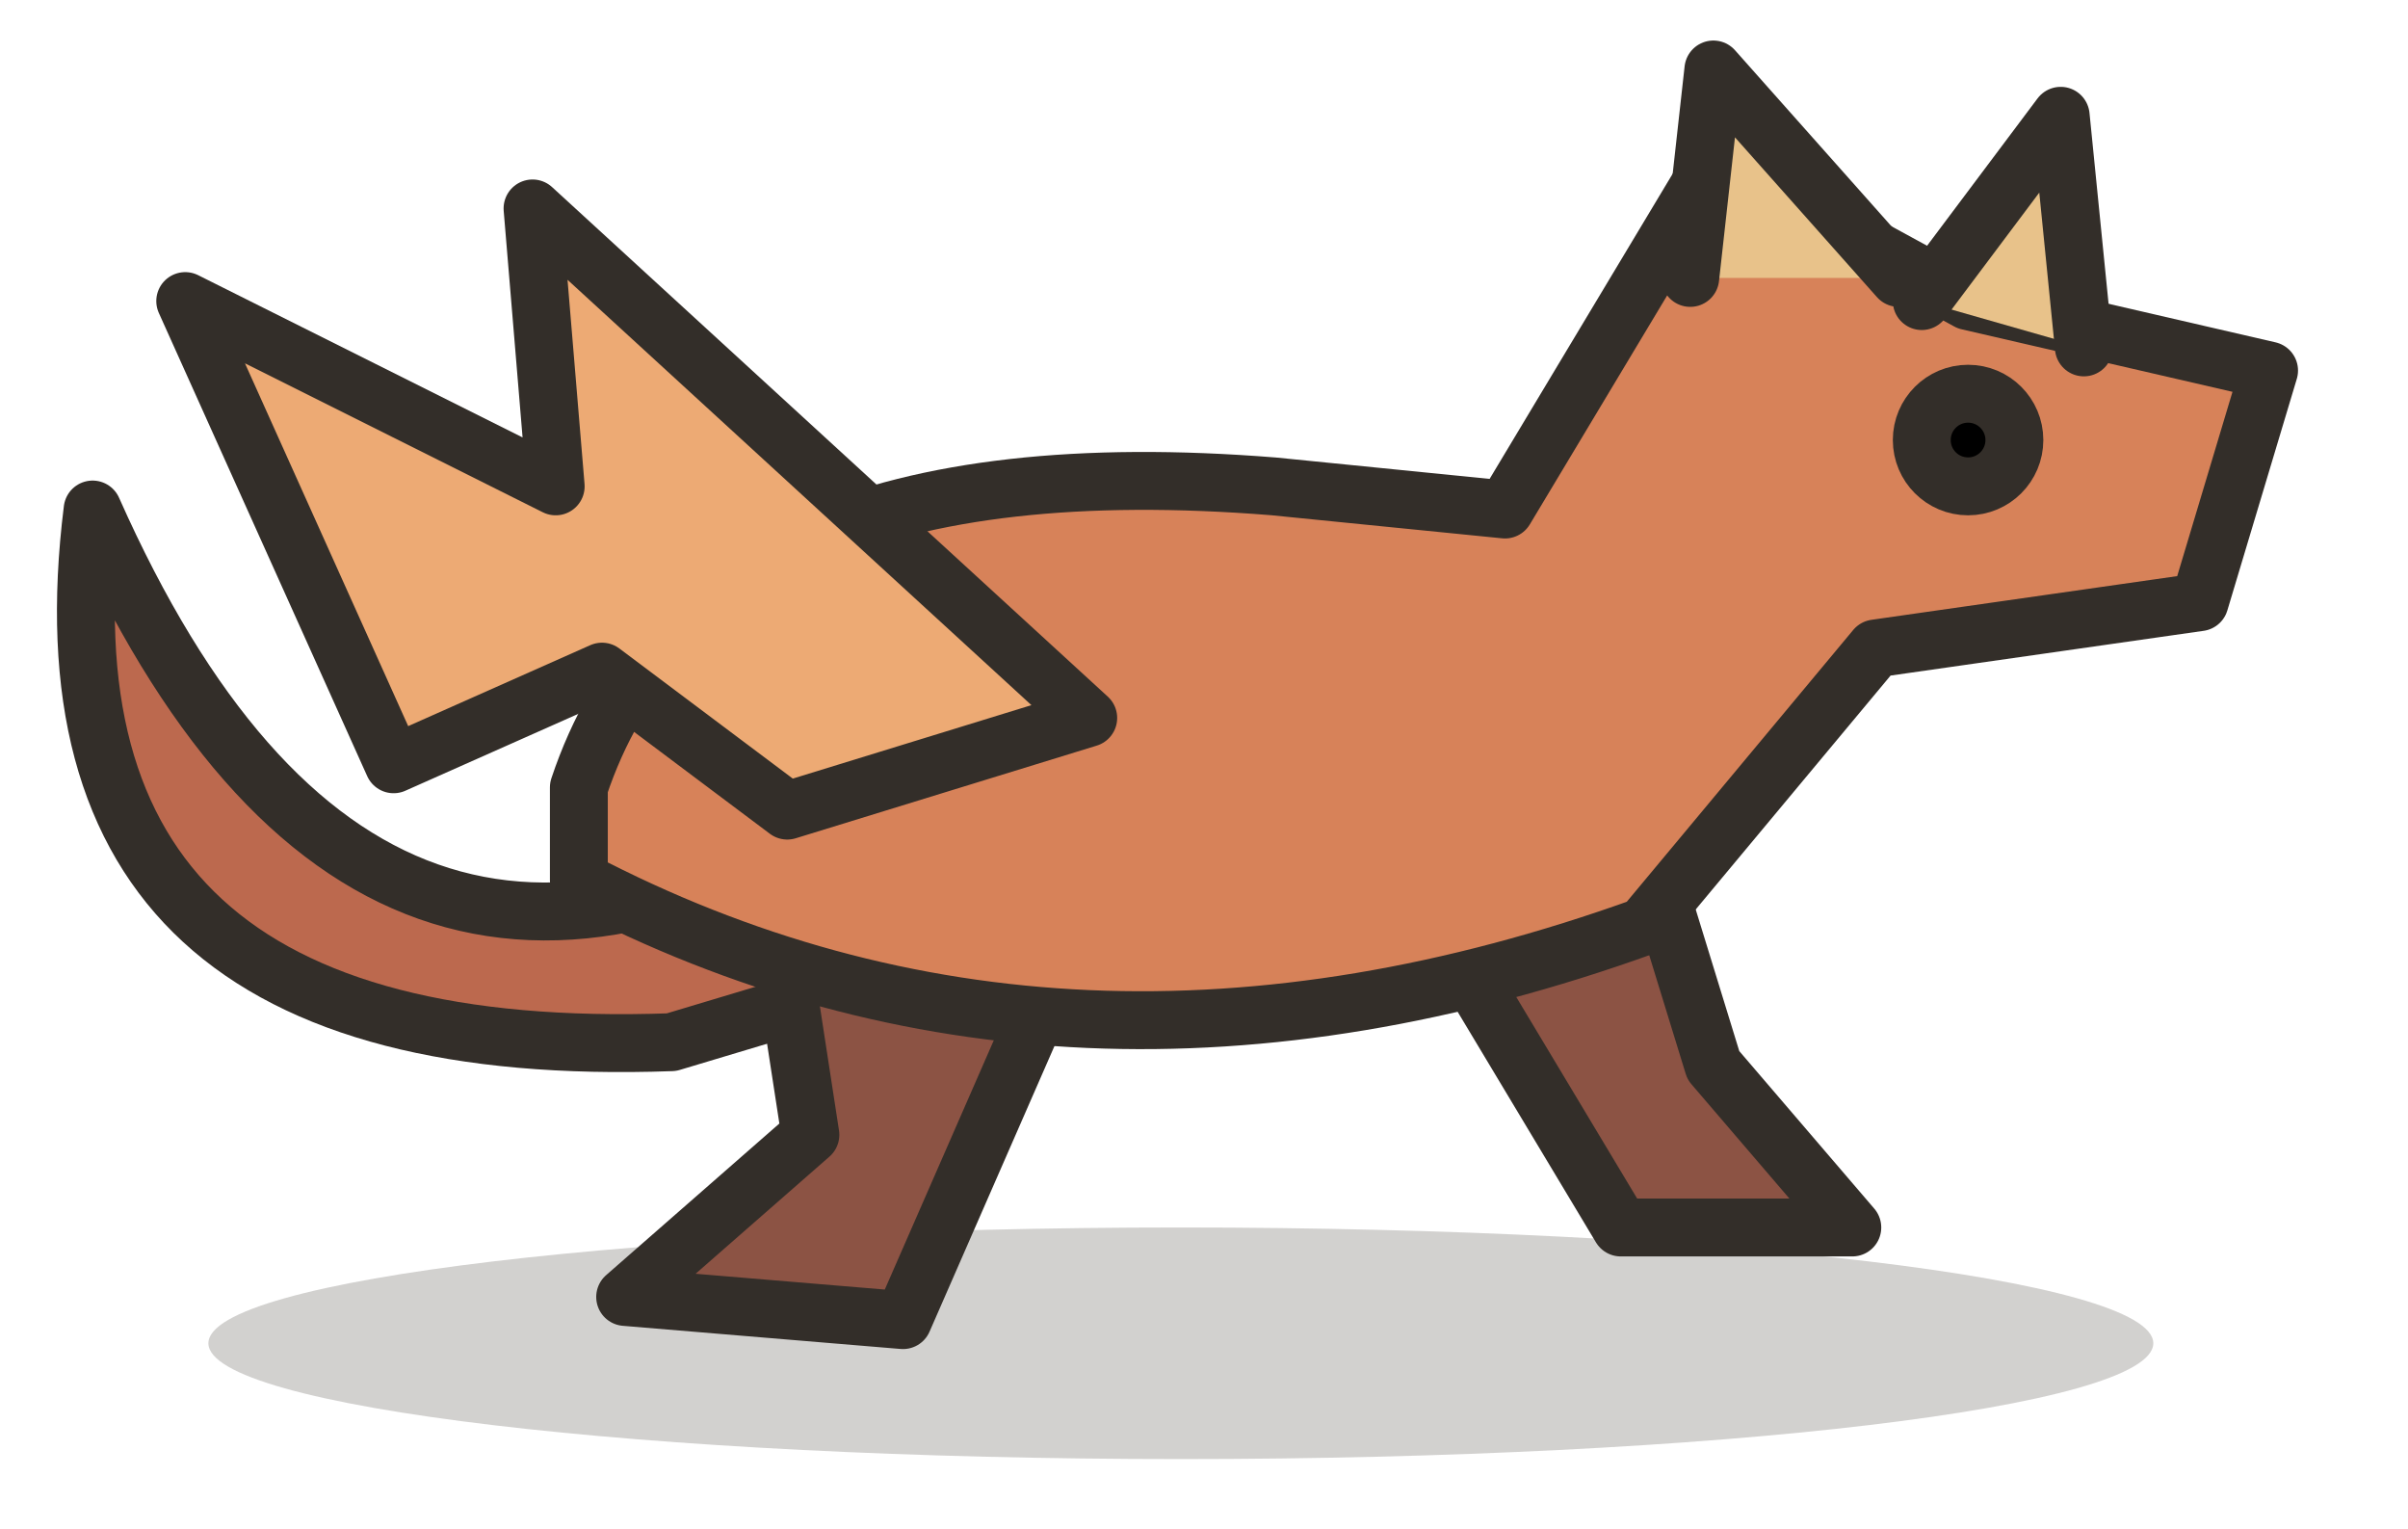
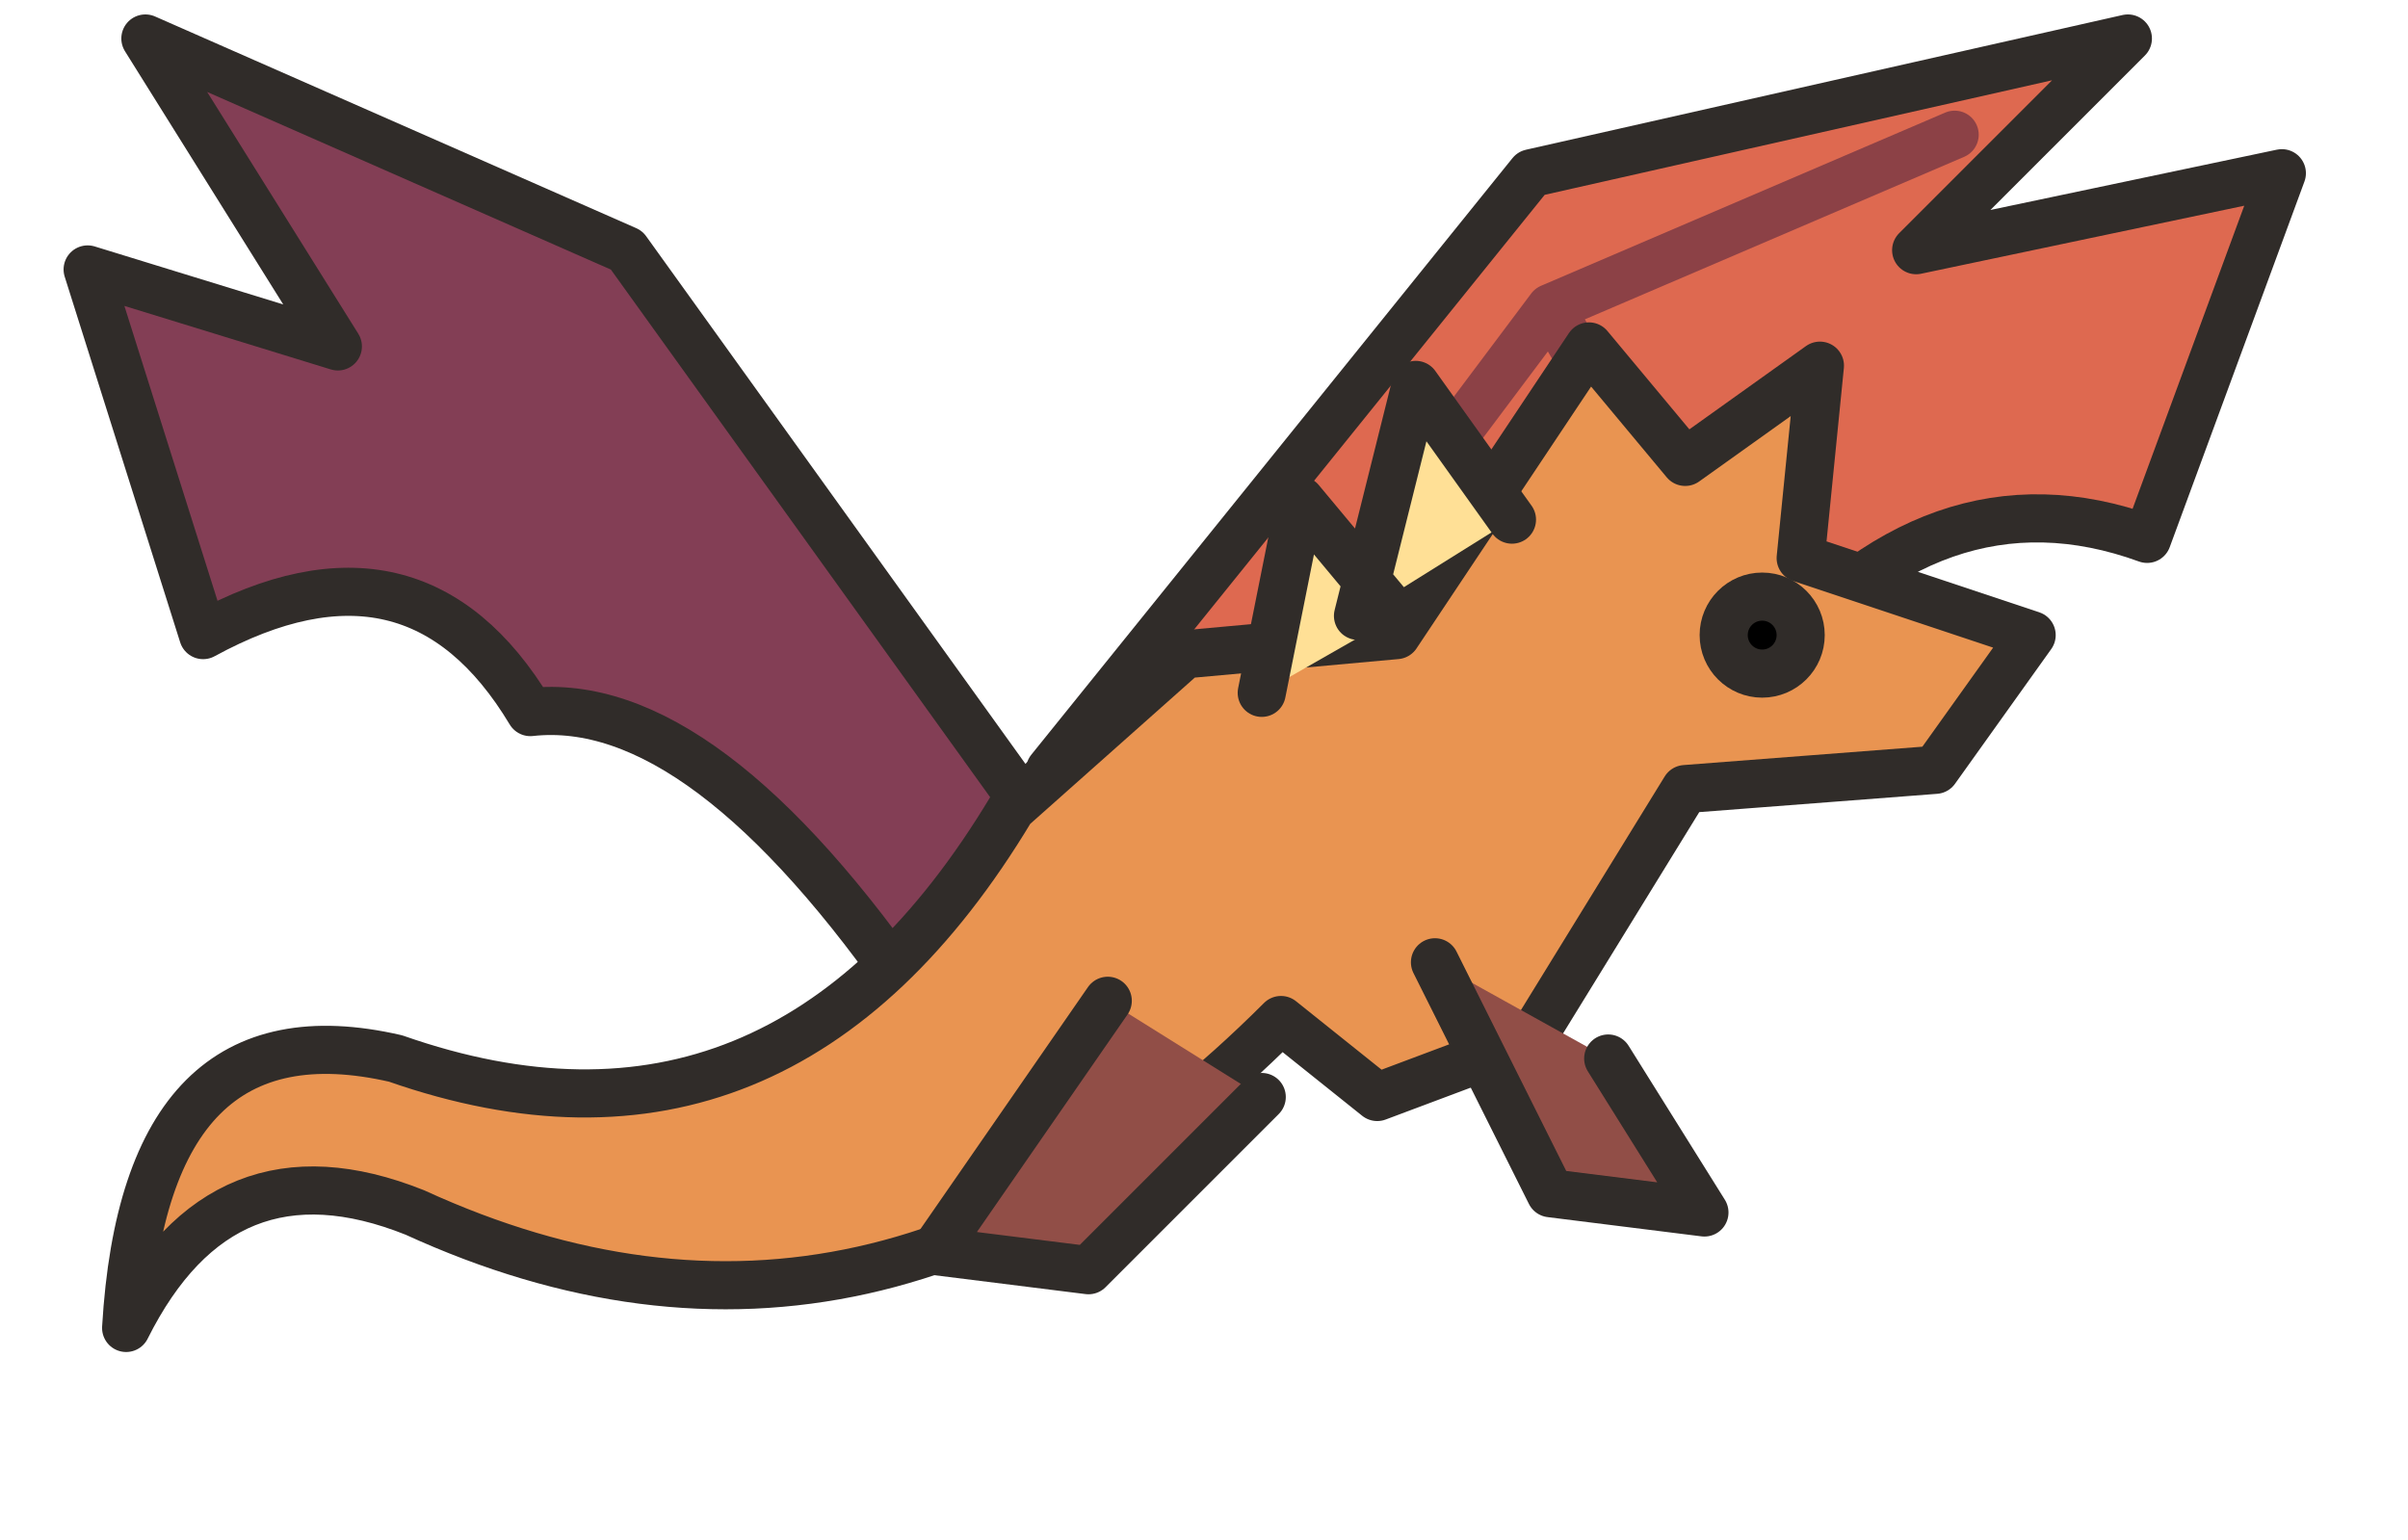
- <svg xmlns="http://www.w3.org/2000/svg" width="104" height="66" viewBox="0 0 104 66">
-   <ellipse cx="51" cy="58" rx="42" ry="5" fill="#332d26" opacity=".22" />
-   <g stroke="#332e29" stroke-width="2.5" stroke-linejoin="round" stroke-linecap="round">
-     <path d="M38 34Q16 49 4 22q-3 24 25 23l20-6" fill="#bc694e" />
-     <path d="m33 36 2 13-8 7 12 1 7-16m15-3 9 15h10l-6-7-4-13" fill="#8c5344" />
-     <path d="M25 34q5-15 30-13l10 1 9-15 11 6 13 3-3 10-14 2-10 12q-25 9-46-2Z" fill="#d78259" />
-     <path d="M47 31 23 9l1 12-16-8 9 20 9-4 8 6Z" fill="#edaa74" />
-     <path d="m73 12 1-9 8 9m1 1 6-8 1 10" fill="#e8c28a" />
-     <circle cx="85" cy="19" r="2" />
+ <svg xmlns="http://www.w3.org/2000/svg" width="147" height="94" viewBox="0 0 120 80">
+   <g stroke="#302c29" stroke-width="2.5" stroke-linecap="round" stroke-linejoin="round">
+     <path d="M53 45 30 13 5 2l10 16L2 14l6 19q11-6 17 4 9-1 20 15Z" fill="#833e55" />
+     <path d="M52 40 77 9 108 2 97 13l19-4-7 19q-11-4-20 7-12-3-25 13Z" fill="#de6950" />
+     <path d="m60 40 18-24 21-9m-21 9 11 19" fill="none" stroke="#8c4146" />
+     <path d="M64 53Q43 74 19 63 9 59 4 69q1-17 14-14 20 7 32-13l9-8 11-1 10-15 5 6 7-5-1 10 12 4-5 7-13 1-8 13-8 3Z" fill="#e99451" />
+     <path d="m55 52-9 13 8 1 9-9m9-7 6 12 8 1-5-8" fill="#914e47" />
+     <path d="m68 32 3-12 5 7m-13 9 2-10 5 6" fill="#ffe096" />
+     <circle cx="89" cy="33" r="2" />
  </g>
</svg>
